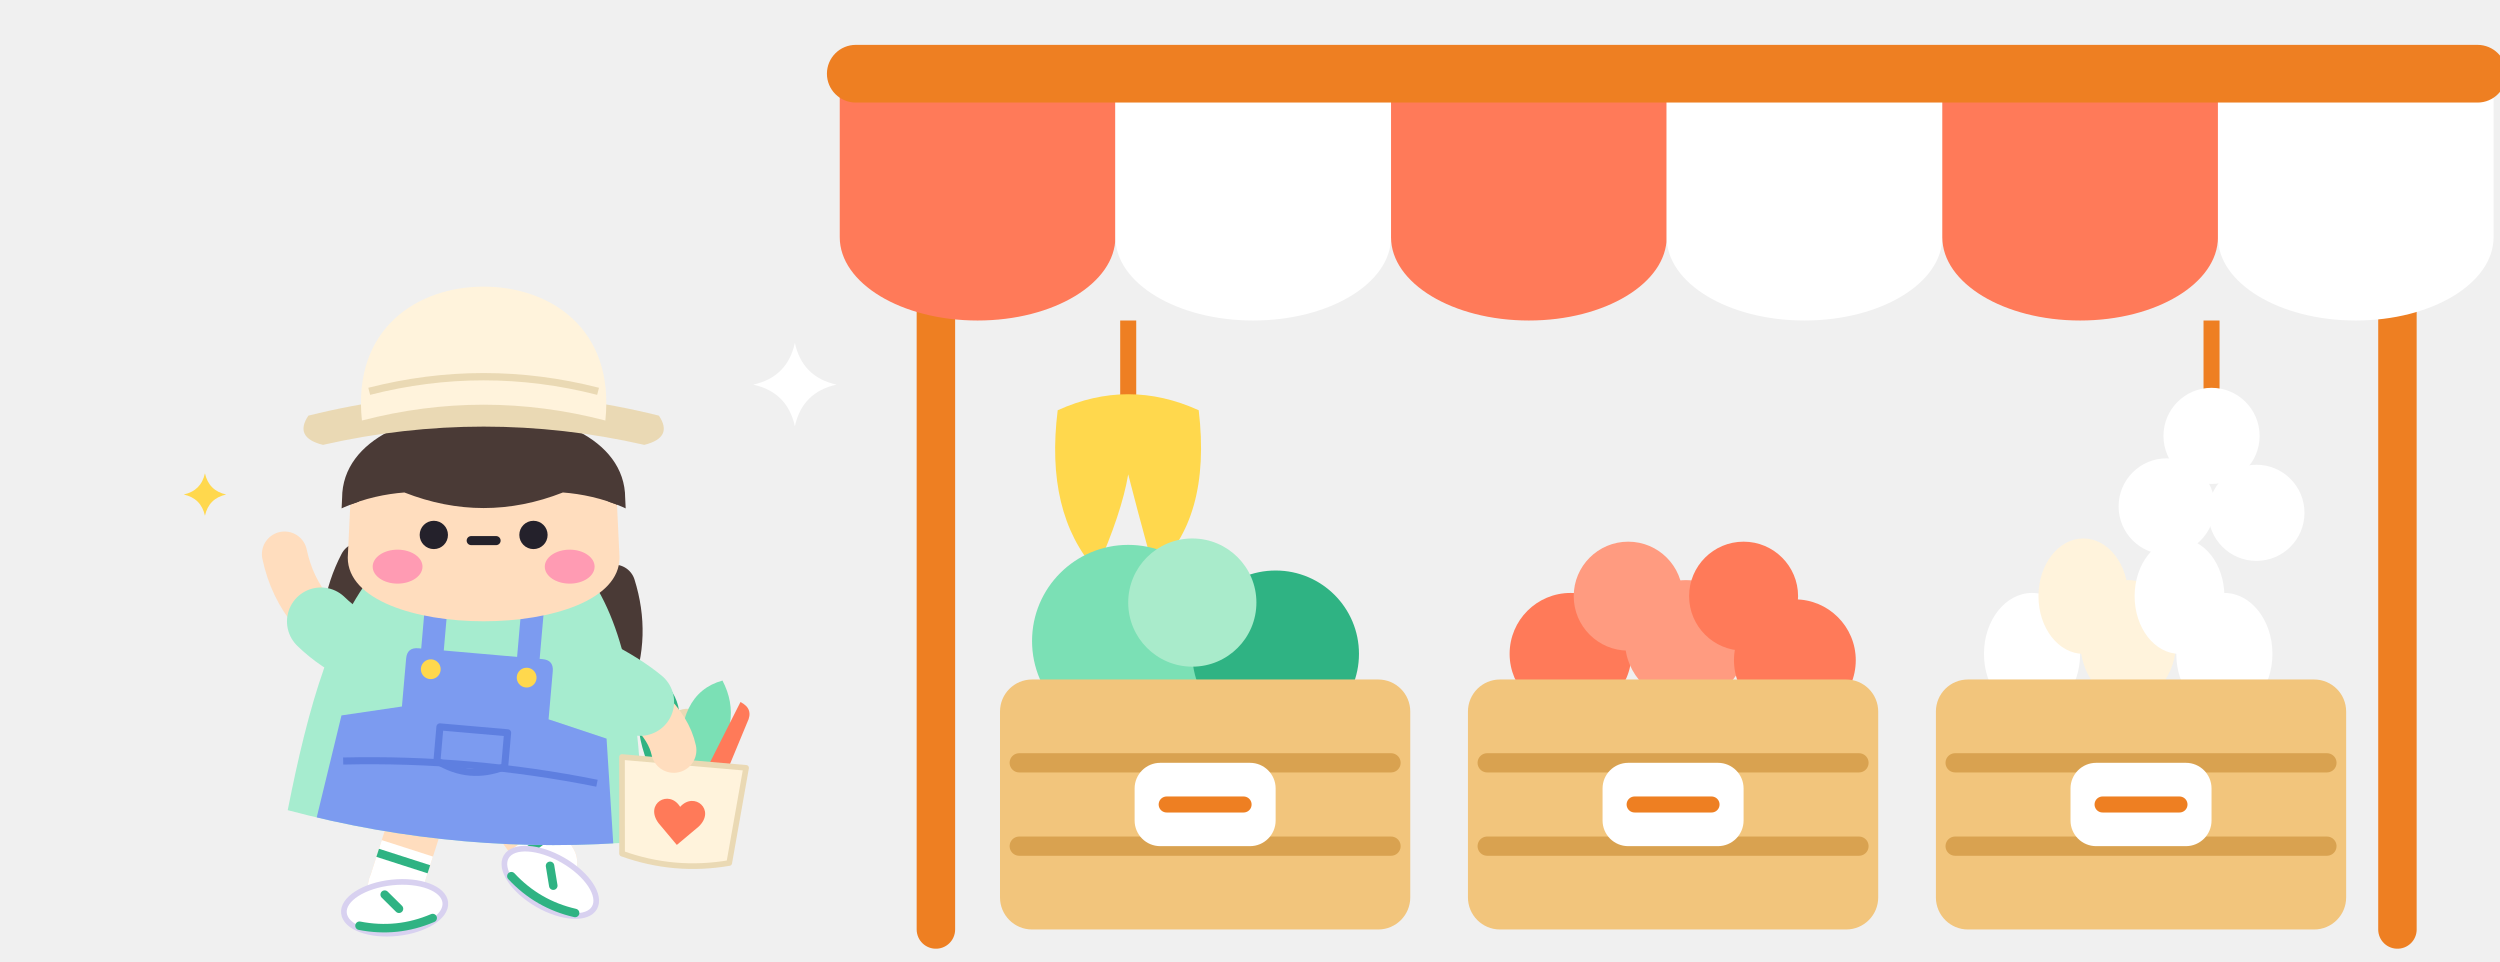
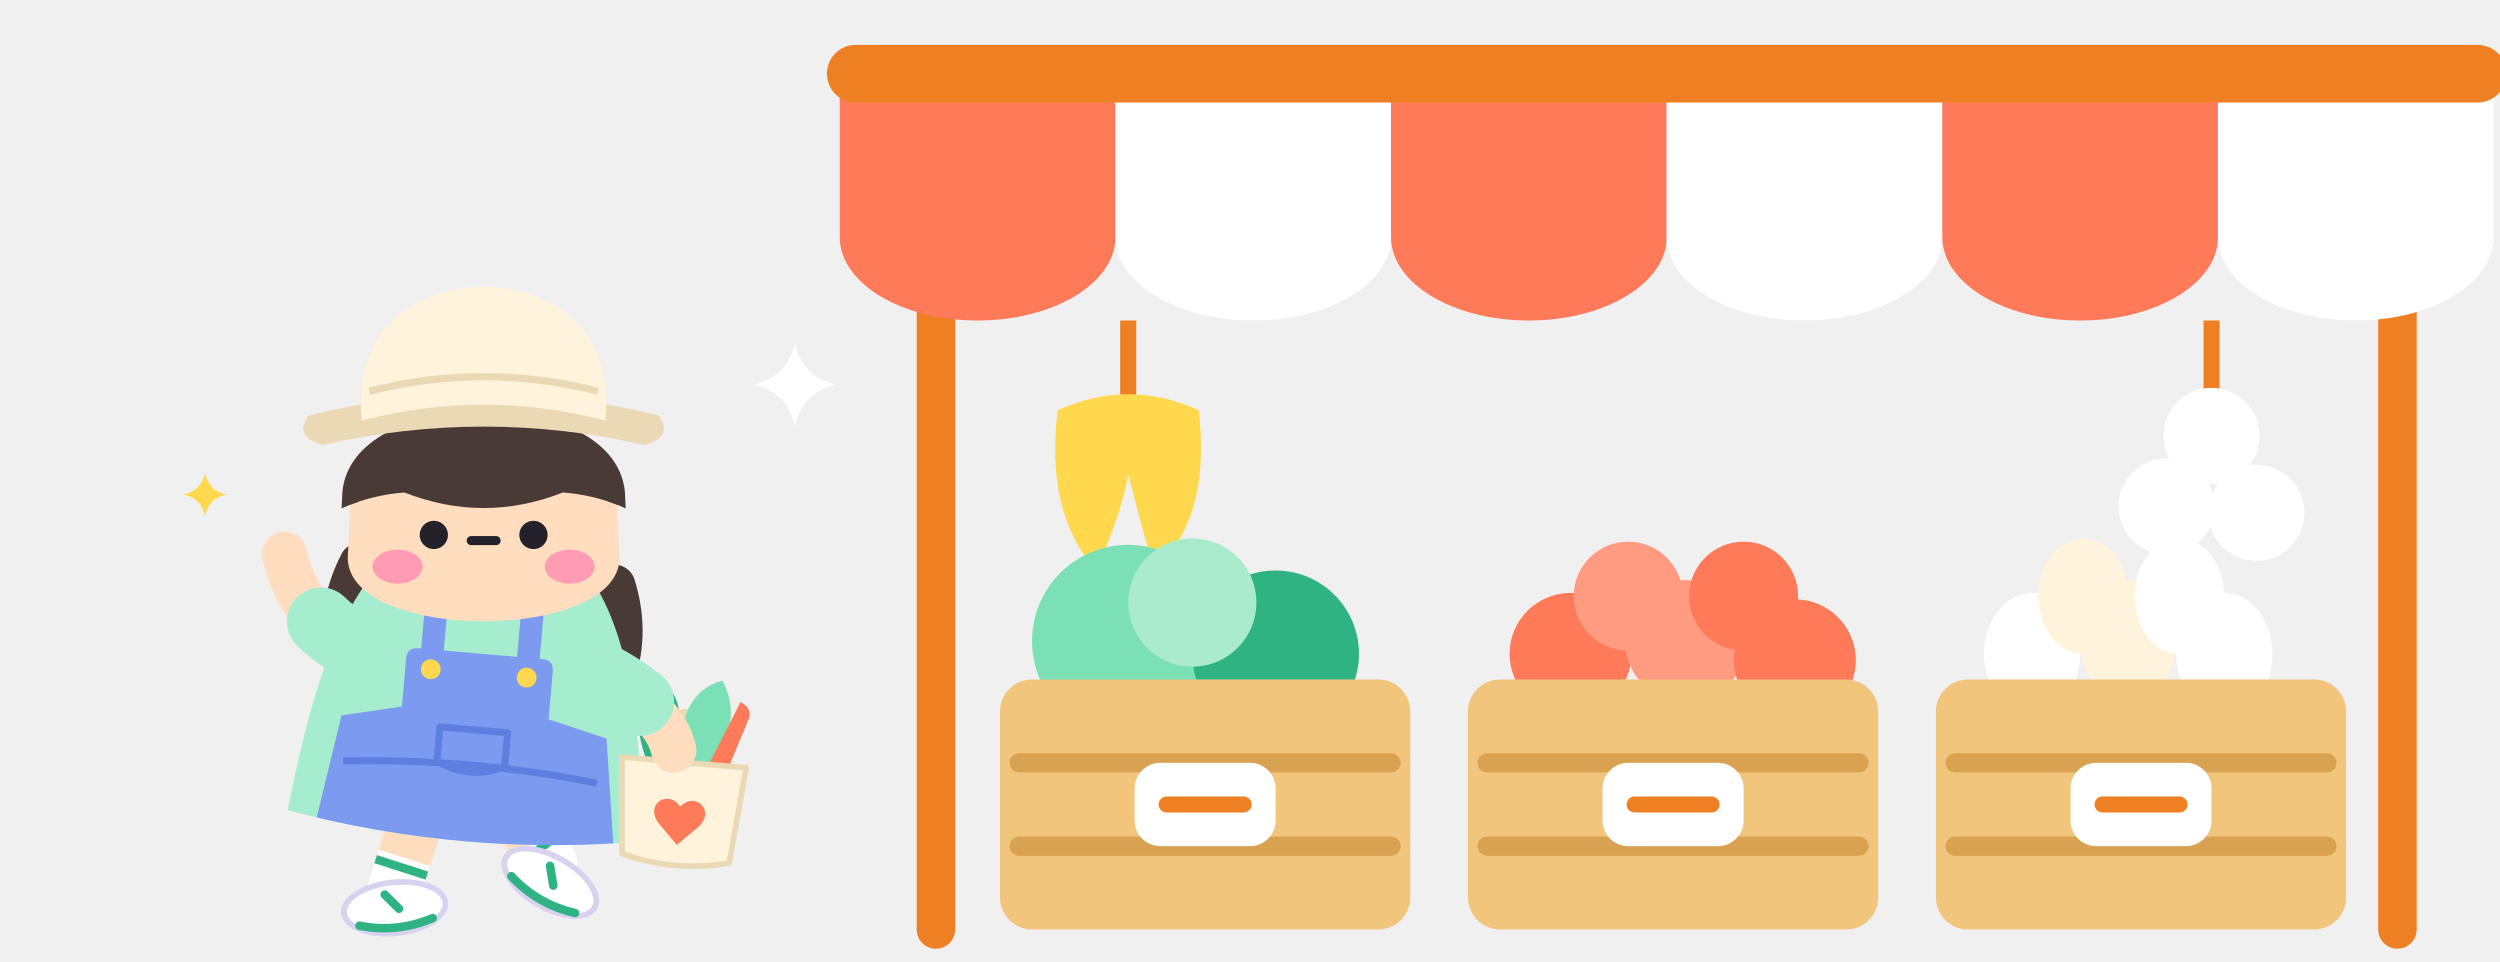
<svg xmlns="http://www.w3.org/2000/svg" viewBox="0 0 780 300" width="780" height="300">
  <path d="M292 60 v230 M748 60 v230" stroke="#EE7F22" stroke-width="12" stroke-linecap="round" />
  <path d="M262 22 h86 v52 a43 26 0 0 1 -86 0 z" fill="#FF7A59" />
  <path d="M348 22 h86 v52 a43 26 0 0 1 -86 0 z" fill="#FFFFFF" />
  <path d="M434 22 h86 v52 a43 26 0 0 1 -86 0 z" fill="#FF7A59" />
  <path d="M520 22 h86 v52 a43 26 0 0 1 -86 0 z" fill="#FFFFFF" />
  <path d="M606 22 h86 v52 a43 26 0 0 1 -86 0 z" fill="#FF7A59" />
  <path d="M692 22 h86 v52 a43 26 0 0 1 -86 0 z" fill="#FFFFFF" />
  <rect x="258" y="14" width="524" height="18" rx="9" fill="#EE7F22" />
  <path d="M352 100 v26" stroke="#EE7F22" stroke-width="5" />
  <path d="M330 128 q22 -10 44 0 q4 34 -14 50 q-6 -22 -8 -30 q-2 12 -10 30 q-16 -18 -12 -50 z" fill="#FFD84D" />
  <path d="M690 100 v22" stroke="#EE7F22" stroke-width="5" />
  <circle cx="690" cy="136" r="15" fill="#FFFFFF" />
  <circle cx="676" cy="158" r="15" fill="#FFFFFF" />
  <circle cx="704" cy="160" r="15" fill="#FFFFFF" />
  <circle cx="352" cy="200" r="30" fill="#7BE0B5" />
  <circle cx="398" cy="204" r="26" fill="#2FB383" />
  <circle cx="372" cy="188" r="20" fill="#A9EBCB" />
  <rect x="312" y="212" width="128" height="78" rx="10" fill="#F2C57C" />
  <path d="M318 238 h116 M318 264 h116" stroke="#D9A250" stroke-width="6" stroke-linecap="round" />
  <circle cx="490" cy="204" r="19" fill="#FF7A59" />
  <circle cx="526" cy="200" r="19" fill="#FF9B80" />
  <circle cx="560" cy="206" r="19" fill="#FF7A59" />
  <circle cx="508" cy="186" r="17" fill="#FF9B80" />
  <circle cx="544" cy="186" r="17" fill="#FF7A59" />
  <rect x="458" y="212" width="128" height="78" rx="10" fill="#F2C57C" />
  <path d="M464 238 h116 M464 264 h116" stroke="#D9A250" stroke-width="6" stroke-linecap="round" />
  <ellipse cx="634" cy="204" rx="15" ry="19" fill="#FFFFFF" />
  <ellipse cx="664" cy="200" rx="15" ry="19" fill="#FFF3DC" />
  <ellipse cx="694" cy="204" rx="15" ry="19" fill="#FFFFFF" />
  <ellipse cx="650" cy="186" rx="14" ry="18" fill="#FFF3DC" />
  <ellipse cx="680" cy="186" rx="14" ry="18" fill="#FFFFFF" />
  <rect x="604" y="212" width="128" height="78" rx="10" fill="#F2C57C" />
  <path d="M610 238 h116 M610 264 h116" stroke="#D9A250" stroke-width="6" stroke-linecap="round" />
  <rect x="354" y="238" width="44" height="26" rx="8" fill="#FFFFFF" />
  <path d="M364 251 h24" stroke="#EE7F22" stroke-width="5" stroke-linecap="round" />
  <rect x="500" y="238" width="44" height="26" rx="8" fill="#FFFFFF" />
  <path d="M510 251 h24" stroke="#EE7F22" stroke-width="5" stroke-linecap="round" />
  <rect x="646" y="238" width="44" height="26" rx="8" fill="#FFFFFF" />
  <path d="M656 251 h24" stroke="#EE7F22" stroke-width="5" stroke-linecap="round" />
  <g transform="translate(30 70) scale(0.48)">
    <g transform="translate(240 470) scale(0.92) translate(-240 -470)">
-       <g transform="translate(0 0)">
+       <g>
        <path d="M208 372 L190 428" stroke="#FFDDBE" stroke-width="38" stroke-linecap="round" />
-         <path d="M199.0 400.0 L190 428" stroke="#FFFFFF" stroke-width="38" />
+         <path d="M196.84 406.72 L190 428" stroke="#FFFFFF" stroke-width="38" />
        <circle cx="190" cy="428" r="19" fill="#FFFFFF" />
-         <path d="M214.209 414.774 L178.031 403.146" stroke="#2FB383" stroke-width="6" />
+         <path d="M212.769 419.254 L176.591 407.626" stroke="#2FB383" stroke-width="6" />
        <g transform="rotate(-6 190 442)">
          <ellipse cx="190" cy="442" rx="36" ry="18" fill="#FFFFFF" stroke="#D8D1F0" stroke-width="4" />
          <path d="M164 452 q26 8 52 0" stroke="#2FB383" stroke-width="6" stroke-linecap="round" fill="none" />
          <path d="M184 432 l9 11" stroke="#2FB383" stroke-width="6" stroke-linecap="round" />
        </g>
        <path d="M272 372 L300 410" stroke="#FFDDBE" stroke-width="38" stroke-linecap="round" />
-         <path d="M286.0 391.0 L300 410" stroke="#FFFFFF" stroke-width="38" />
+         <path d="M289.36 395.56 L300 410" stroke="#FFFFFF" stroke-width="38" />
        <circle cx="300" cy="410" r="19" fill="#FFFFFF" />
-         <path d="M305.776 385.809 L275.184 408.351" stroke="#2FB383" stroke-width="6" />
+         <path d="M308.016 388.849 L277.424 411.391" stroke="#2FB383" stroke-width="6" />
        <g transform="rotate(30 300 424)">
          <ellipse cx="300" cy="424" rx="36" ry="18" fill="#FFFFFF" stroke="#D8D1F0" stroke-width="4" />
          <path d="M274 434 q26 8 52 0" stroke="#2FB383" stroke-width="6" stroke-linecap="round" fill="none" />
          <path d="M294 414 l9 11" stroke="#2FB383" stroke-width="6" stroke-linecap="round" />
        </g>
        <g transform="translate(0 0) rotate(5 240 384)">
          <path d="M150 206 q-14 34 -4 68 q6 24 -6 44" stroke="#4A3A36" stroke-width="30" stroke-linecap="round" fill="none" />
          <rect x="130" y="296" width="36" height="16" rx="8" fill="#FF7A59" />
          <path d="M330 206 q14 34 4 68 q-6 24 6 44" stroke="#4A3A36" stroke-width="30" stroke-linecap="round" fill="none" />
          <rect x="314" y="296" width="36" height="16" rx="8" fill="#FF7A59" />
          <path d="M160 268 Q110.0 250.0 96 204" stroke="#FFDDBE" stroke-width="32" stroke-linecap="round" fill="none" />
          <path d="M160 268 Q140.0 260.8 125.76 249.12" stroke="#A6ECCF" stroke-width="48" stroke-linecap="round" fill="none" />
          <clipPath id="c6">
            <path d="M164 206 C134 246 122 310 114 384 Q240 406 366 384 C358 310 346 246 316 206 Z" />
          </clipPath>
          <path d="M164 206 C134 246 122 310 114 384 Q240 406 366 384 C358 310 346 246 316 206 Z" fill="#A6ECCF" />
          <g clip-path="url(#c6)">
            <path d="M206 214 V270 M274 214 V270" stroke="#7C9BF0" stroke-width="16" stroke-linecap="round" />
            <path d="M196 262 H284 Q292 262 292 270 V304 L334 314 L348 406 H132 L146 314 L188 304 V270 Q188 262 196 262 Z" fill="#7C9BF0" />
            <circle cx="206" cy="276" r="7" fill="#FFD84D" />
            <circle cx="274" cy="276" r="7" fill="#FFD84D" />
            <path d="M216 316 H264 V340 Q240 352 216 340 Z" fill="none" stroke="#5E7FE0" stroke-width="5" stroke-linejoin="round" />
            <path d="M150 346 Q240 336 330 346" stroke="#5E7FE0" stroke-width="5" fill="none" />
          </g>
          <g transform="rotate(-5 240 236)">
            <path d="M146 152 C146 78 334 78 334 152 L336 194 C336 254 144 254 144 194 Z" fill="#FFDDBE" />
            <clipPath id="htoey">
              <path d="M100 40 H380 V190 C356 160 322 150 296 148 Q240 170 184 148 C158 150 124 160 100 190 Z" />
            </clipPath>
            <path d="M146 152 C146 78 334 78 334 152 L336 194 C336 254 144 254 144 194 Z" fill="#4A3A36" stroke="#4A3A36" stroke-width="12" stroke-linejoin="round" clip-path="url(#htoey)" />
            <g transform="translate(240 92) scale(0.86) translate(-240 -130)">
              <path d="M96 132 Q240 96 384 132 Q396 150 372 156 Q240 126 108 156 Q84 150 96 132 Z" fill="#EAD9B4" />
              <path d="M140 136 C132 60 186 26 240 26 C294 26 348 60 340 136 Q240 110 140 136 Z" fill="#FFF3DC" />
              <path d="M146 112 Q240 88 334 112" stroke="#EAD9B4" stroke-width="6" fill="none" />
            </g>
            <g transform="translate(240 178) scale(0.8) translate(-240 -262)">
              <ellipse cx="164" cy="290" rx="22" ry="15" fill="#FF8FB1" opacity="0.85" />
              <ellipse cx="316" cy="290" rx="22" ry="15" fill="#FF8FB1" opacity="0.85" />
              <circle cx="196" cy="262" r="12.5" fill="#24212B" />
              <circle cx="284" cy="262" r="12.5" fill="#24212B" />
              <path d="M229 267 h22" stroke="#24212B" stroke-width="8" stroke-linecap="round" />
            </g>
          </g>
          <path d="M366 322 q24 -60 48 0" stroke="#EAD9B4" stroke-width="8" fill="none" stroke-linecap="round" />
          <path d="M364 328 q-20 -42 6 -58 q24 18 8 58 z" fill="#2FB383" />
          <path d="M388 328 q-8 -50 24 -62 q18 28 -4 62 z" fill="#7BE0B5" />
          <path d="M406 330 l20 -50 q10 4 6 14 l-12 38 z" fill="#FF7A59" />
          <path d="M346 326 h88 l-6 68 q-38 10 -76 0 z" fill="#FFF3DC" stroke="#EAD9B4" stroke-width="4" stroke-linejoin="round" />
          <path transform="translate(390 362) scale(0.75)" d="M0 -6 c-12 -16 -34 0 -19 17 l19 19 l19 -19 c15 -17 -7 -33 -19 -17 z" fill="#FF7A59" />
          <path d="M320 268 Q373.0 289.0 382 318" stroke="#FFDDBE" stroke-width="32" stroke-linecap="round" fill="none" />
          <path d="M320 268 Q341.2 276.4 355.36 286.08" stroke="#A6ECCF" stroke-width="48" stroke-linecap="round" fill="none" />
        </g>
      </g>
      <path d="M56 135 q2.7 12.3 15 15 q-12.3 2.7 -15 15 q-2.7 -12.3 -15 -15 q12.3 -2.7 15 -15 z" fill="#FFD84D" />
    </g>
  </g>
  <path d="M248 107 q2.34 10.66 13 13 q-10.66 2.34 -13 13 q-2.34 -10.66 -13 -13 q10.66 -2.34 13 -13 z" fill="#FFFFFF" />
</svg>
